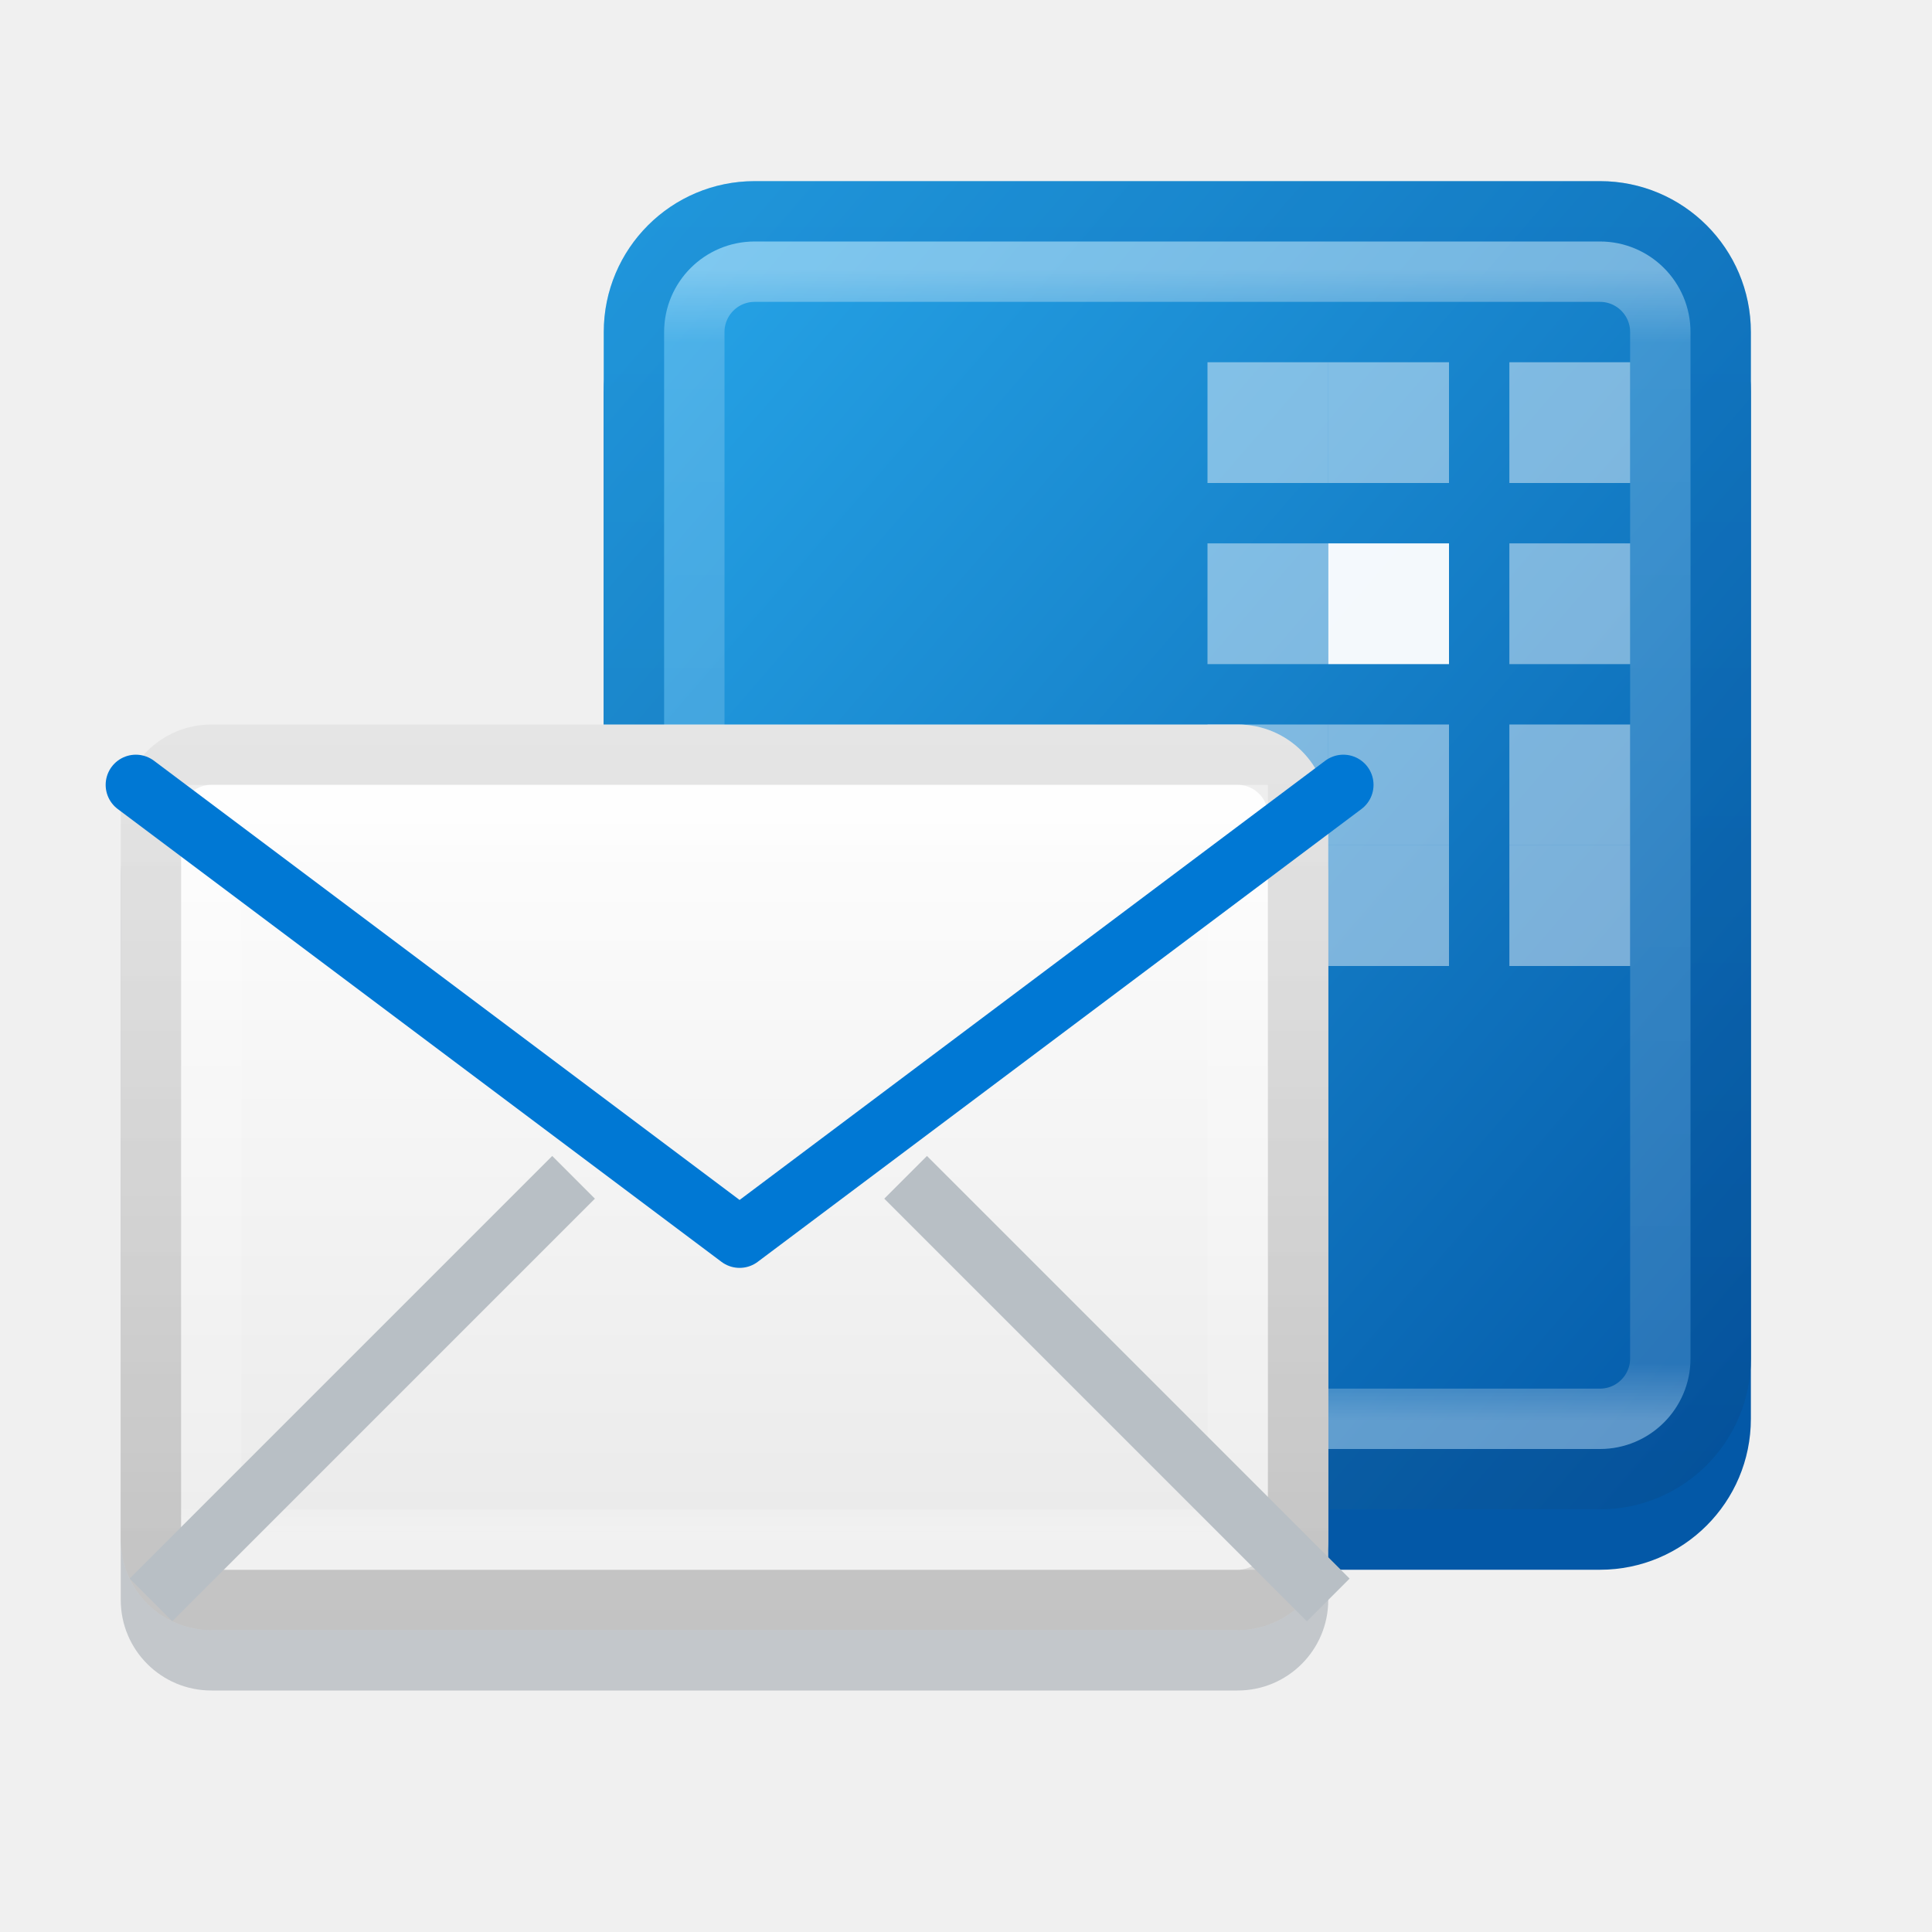
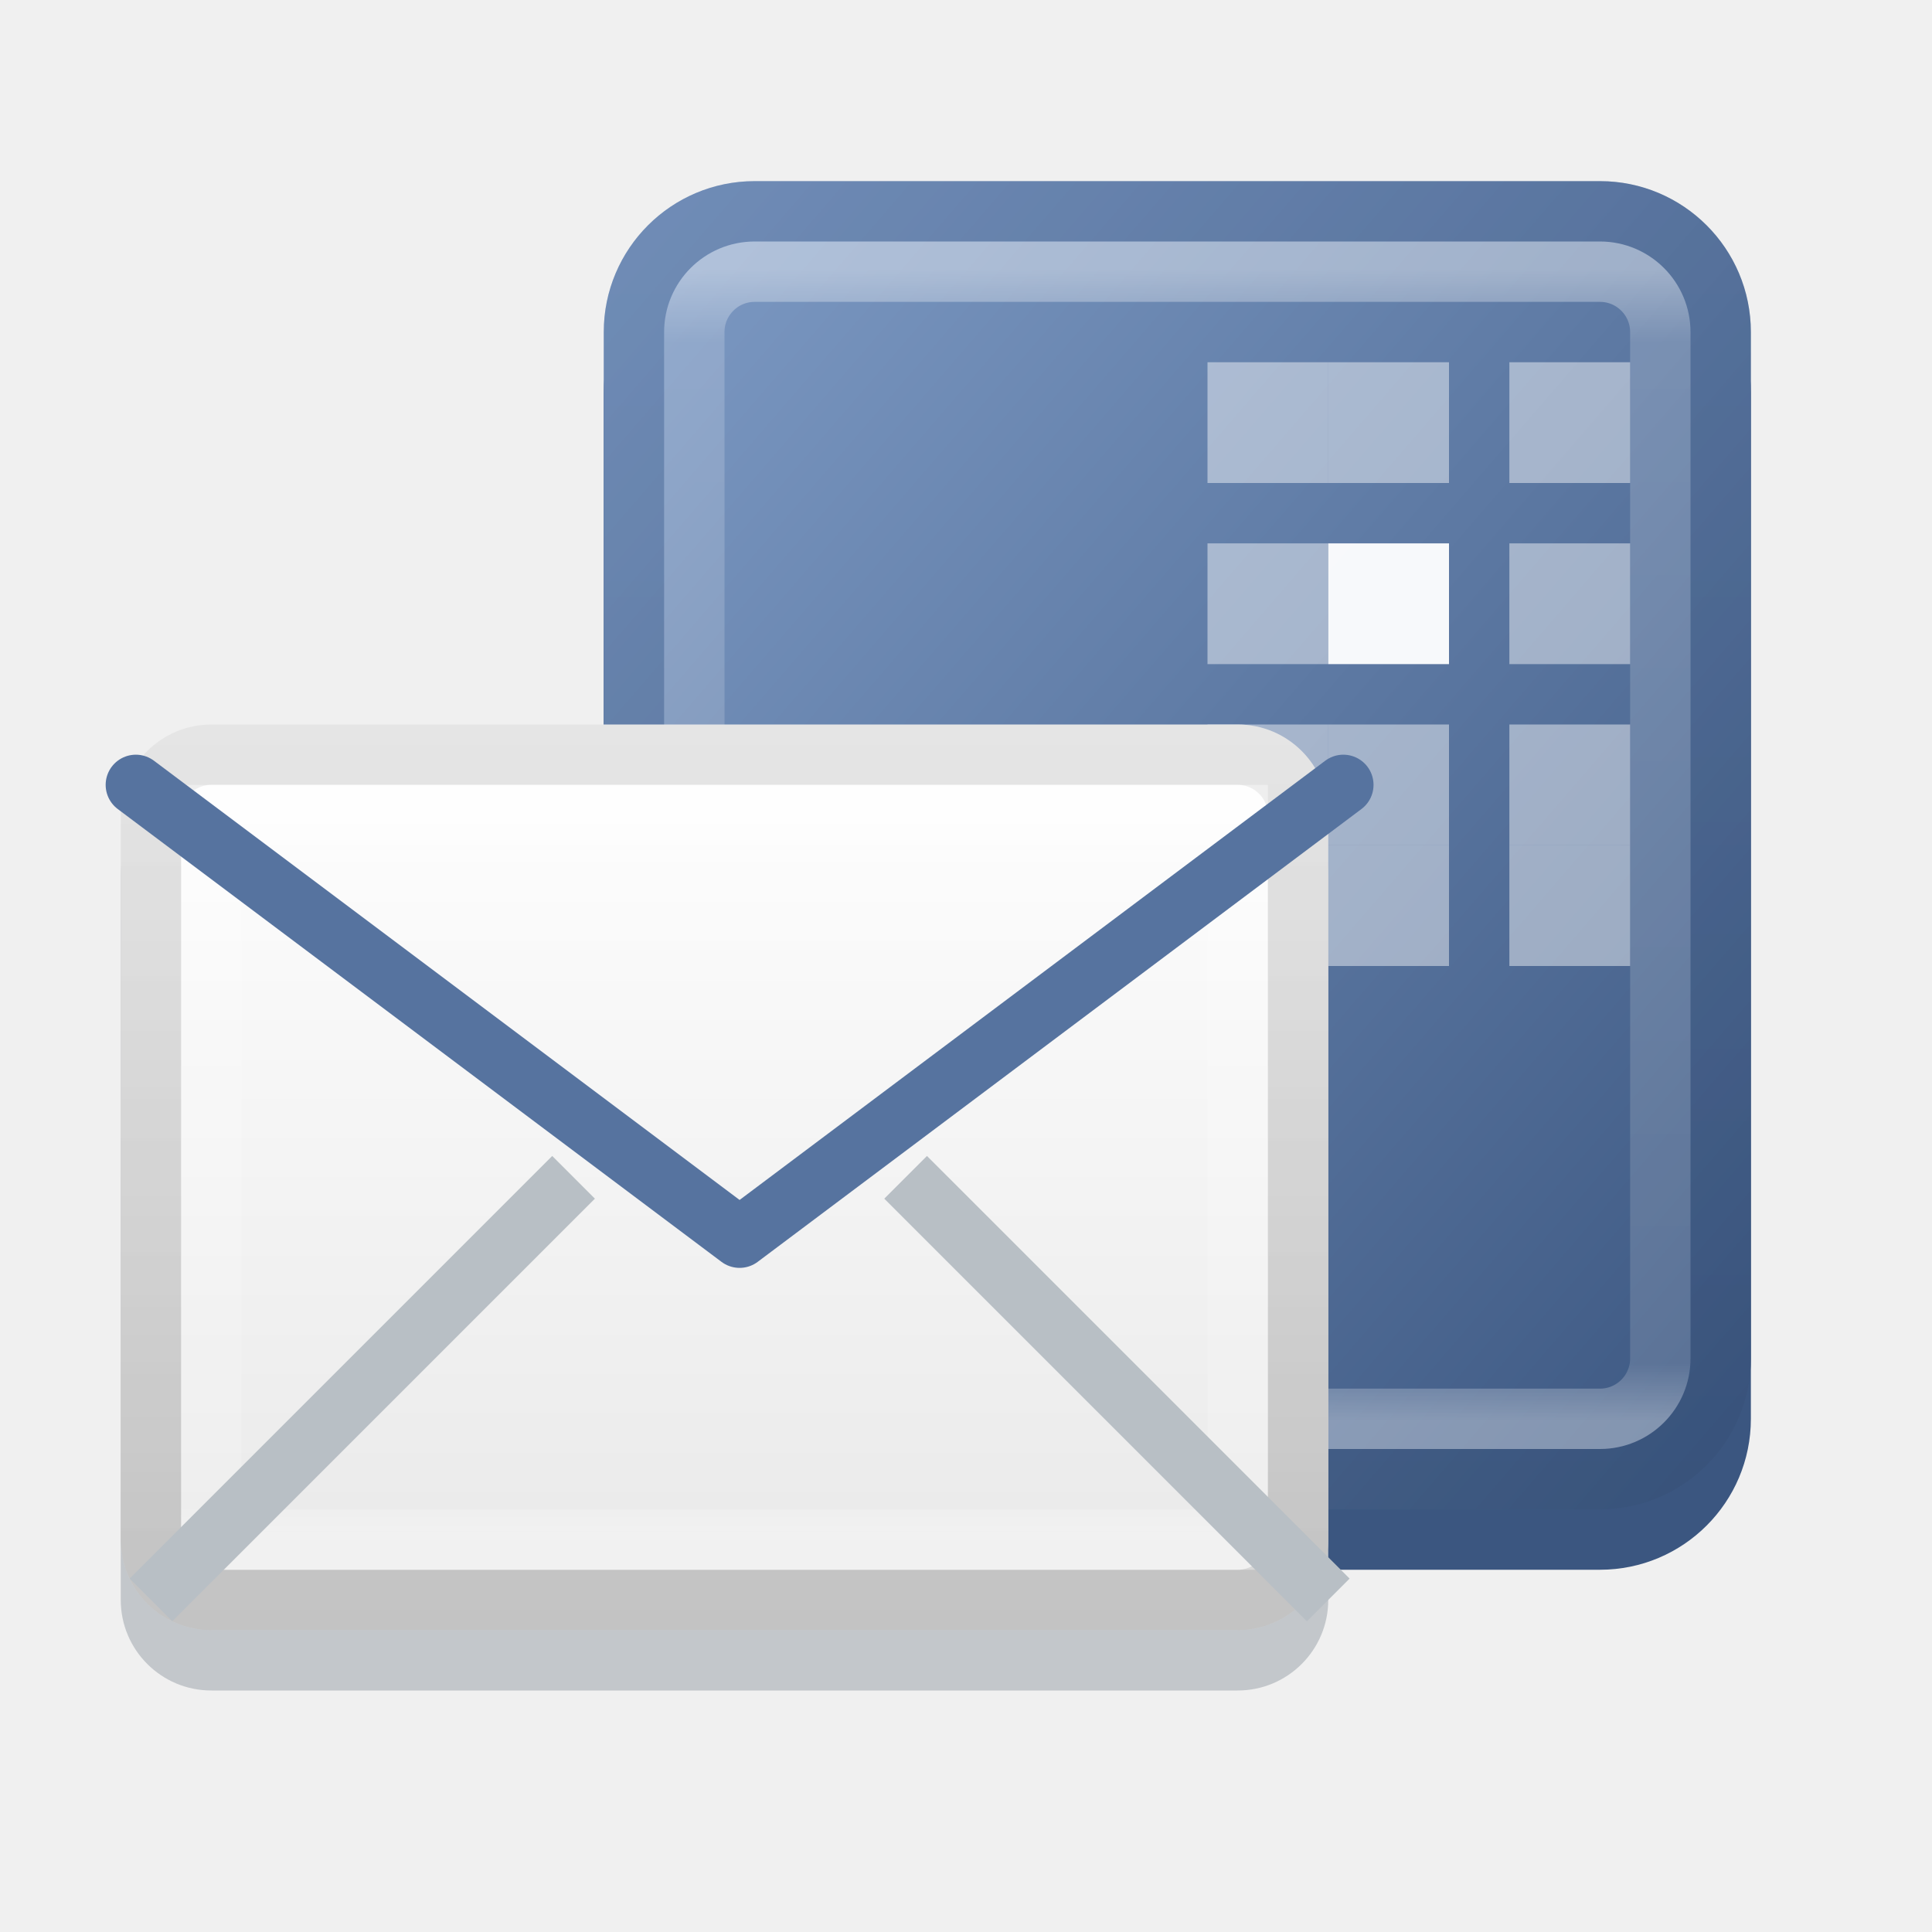
<svg xmlns="http://www.w3.org/2000/svg" width="32" height="32" viewBox="0 0 128 128">
  <defs>
    <filter id="sh" x="-20%" y="-20%" width="140%" height="150%">
      <feGaussianBlur in="SourceAlpha" stdDeviation="3.2" />
      <feOffset dy="4" />
      <feComponentTransfer>
        <feFuncA type="linear" slope=".3" />
      </feComponentTransfer>
      <feMerge>
        <feMergeNode />
        <feMergeNode in="SourceGraphic" />
      </feMerge>
    </filter>
    <radialGradient id="sol">
      <stop offset="0" stop-opacity="0" />
      <stop offset="1" stop-opacity="0" />
    </radialGradient>
    <linearGradient id="hl" x1="0" y1="0" x2="0" y2="1">
      <stop offset="0" stop-color="#fff" stop-opacity=".45" />
      <stop offset=".063" stop-color="#fff" stop-opacity=".2" />
      <stop offset=".95" stop-color="#fff" stop-opacity=".157" />
      <stop offset="1" stop-color="#fff" stop-opacity=".392" />
    </linearGradient>
    <linearGradient id="bk" x1="0" y1="0" x2="1" y2="1">
-       <stop offset="0" stop-color="#28a8ea" />
-       <stop offset="1" stop-color="#0358a7" />
+       <stop offset="0" stop-color="#7f9cc6" />
+       <stop offset="1" stop-color="#3b5680" />
    </linearGradient>
    <linearGradient id="bks" x1="0" y1="0" x2="0" y2="1">
-       <stop offset="0" stop-color="#0358a7" stop-opacity="1" />
-       <stop offset="1" stop-color="#032d60" stop-opacity="1" />
+       <stop offset="0" stop-color="#3b5680" stop-opacity="1" />
+       <stop offset="1" stop-color="#243a5c" stop-opacity="1" />
    </linearGradient>
    <linearGradient id="pp" x1="0" y1="0" x2="0" y2="1">
      <stop offset="0" stop-color="#ffffff" stop-opacity="1" />
      <stop offset="1" stop-color="#e8e8e8" stop-opacity="1" />
    </linearGradient>
    <linearGradient id="pps" x1="0" y1="0" x2="0" y2="1">
      <stop offset="0" stop-color="#000" stop-opacity="0.1" />
      <stop offset="1" stop-color="#000" stop-opacity="0.16" />
    </linearGradient>
    <linearGradient id="ac" x1="0" y1="0" x2="0" y2="1">
-       <stop offset="0" stop-color="#28a8ea" stop-opacity="1" />
-       <stop offset="1" stop-color="#0358a7" stop-opacity="1" />
+       <stop offset="0" stop-color="#7f9cc6" stop-opacity="1" />
+       <stop offset="1" stop-color="#3b5680" stop-opacity="1" />
    </linearGradient>
  </defs>
-   <rect x="40" y="16" width="76" height="88" rx="10" fill="#0358a7" />
+   <rect x="40" y="16" width="76" height="88" rx="10" fill="#3b5680" />
  <rect x="40" y="12" width="76" height="88" rx="10" fill="url(#bk)" />
  <rect x="42" y="14" width="72" height="84" rx="8" fill="none" stroke="url(#bks)" stroke-width="4" opacity="0.2" />
  <rect x="46" y="18" width="64" height="76" rx="4" fill="none" stroke="url(#hl)" stroke-width="4" opacity=".9" />
  <rect x="80" y="24" width="8" height="8" rx="0" fill="#fff" opacity=".45" />
  <rect x="88" y="24" width="8" height="8" rx="0" fill="#fff" opacity=".45" />
  <rect x="100" y="24" width="8" height="8" rx="0" fill="#fff" opacity=".45" />
  <rect x="80" y="36" width="8" height="8" rx="0" fill="#fff" opacity=".45" />
  <rect x="88" y="36" width="8" height="8" rx="0" fill="#fff" opacity=".95" />
  <rect x="100" y="36" width="8" height="8" rx="0" fill="#fff" opacity=".45" />
  <rect x="80" y="48" width="8" height="8" rx="0" fill="#fff" opacity=".45" />
  <rect x="88" y="48" width="8" height="8" rx="0" fill="#fff" opacity=".45" />
  <rect x="100" y="48" width="8" height="8" rx="0" fill="#fff" opacity=".45" />
  <rect x="80" y="56" width="8" height="8" rx="0" fill="#fff" opacity=".45" />
  <rect x="88" y="56" width="8" height="8" rx="0" fill="#fff" opacity=".45" />
  <rect x="100" y="56" width="8" height="8" rx="0" fill="#fff" opacity=".45" />
  <rect x="8" y="52" width="80" height="60" rx="6" fill="#c3c7cb" />
  <rect x="8" y="48" width="80" height="60" rx="6" fill="url(#pp)" />
  <rect x="10" y="50" width="76" height="56" rx="4" fill="none" stroke="url(#pps)" stroke-width="4" opacity="1" />
  <rect x="14" y="54" width="68" height="48" rx="0" fill="none" stroke="url(#hl)" stroke-width="4" opacity=".9" />
  <path d="M10,106 L38,78 M88,106 L60,78" stroke="#b8bfc5" stroke-width="4" />
-   <path d="M9,52 L49,82 L89,52" fill="none" stroke="#0078d4" stroke-width="4" stroke-linejoin="round" stroke-linecap="round" />
+   <path d="M9,52 L49,82 L89,52" fill="none" stroke="#56739f" stroke-width="4" stroke-linejoin="round" stroke-linecap="round" />
</svg>
